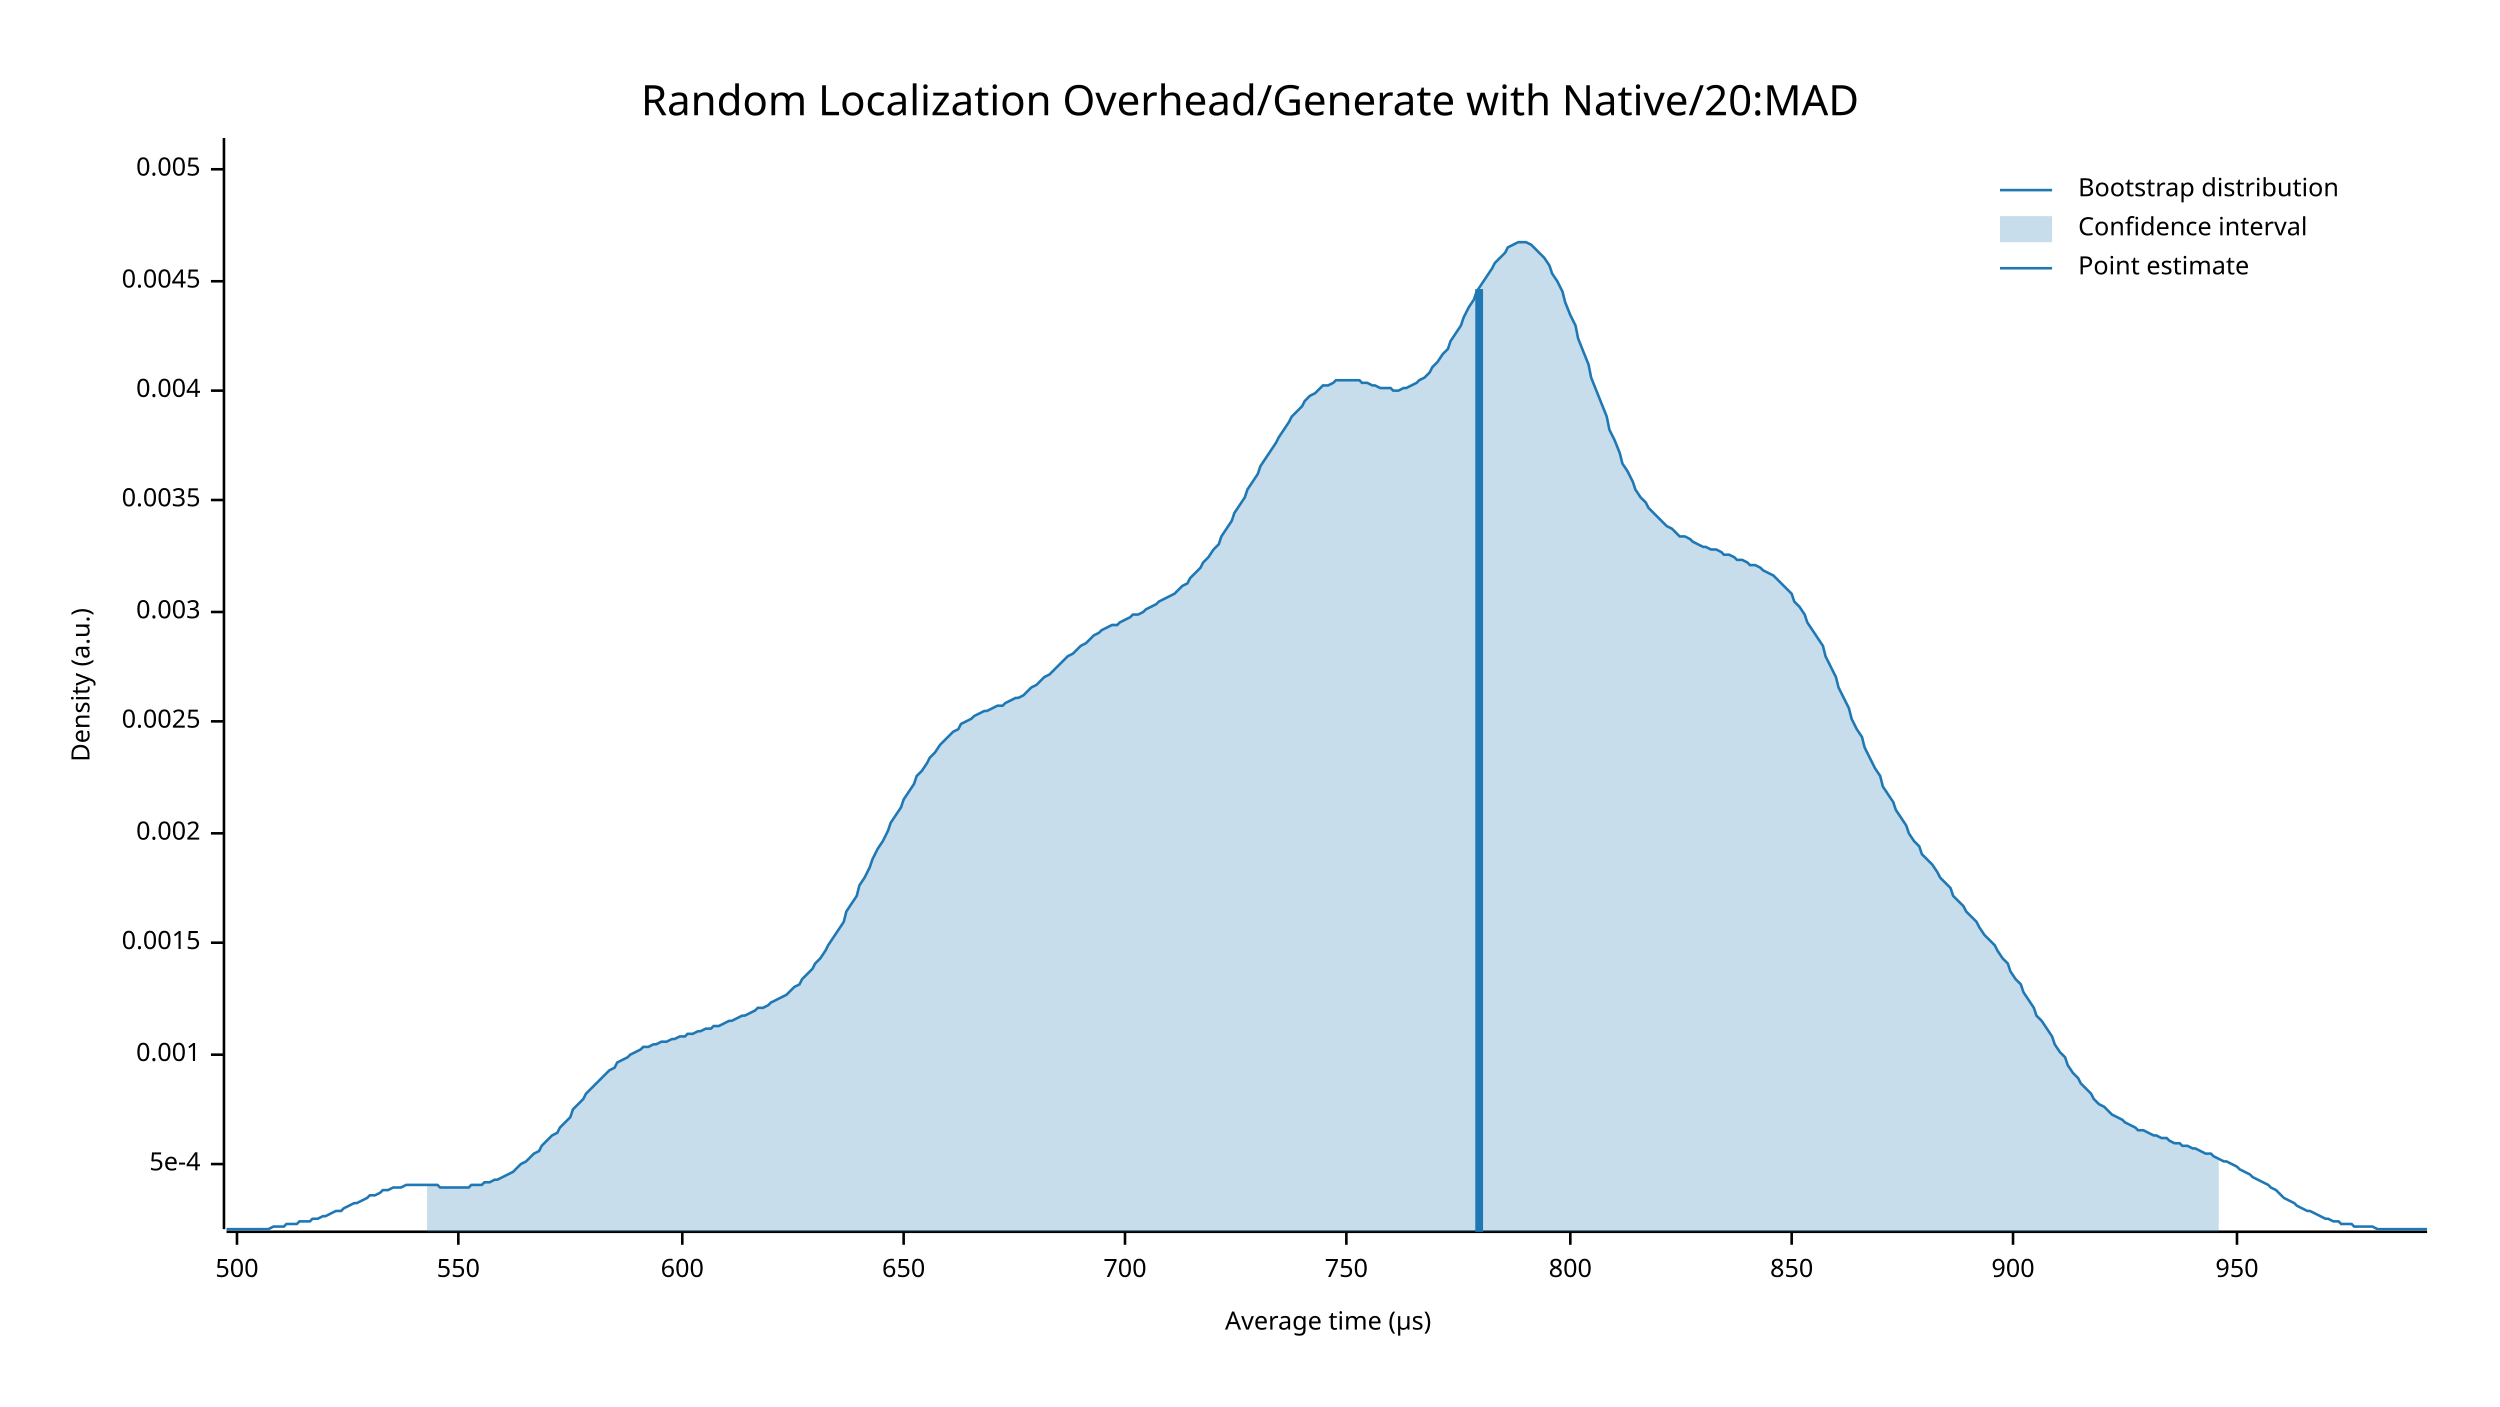
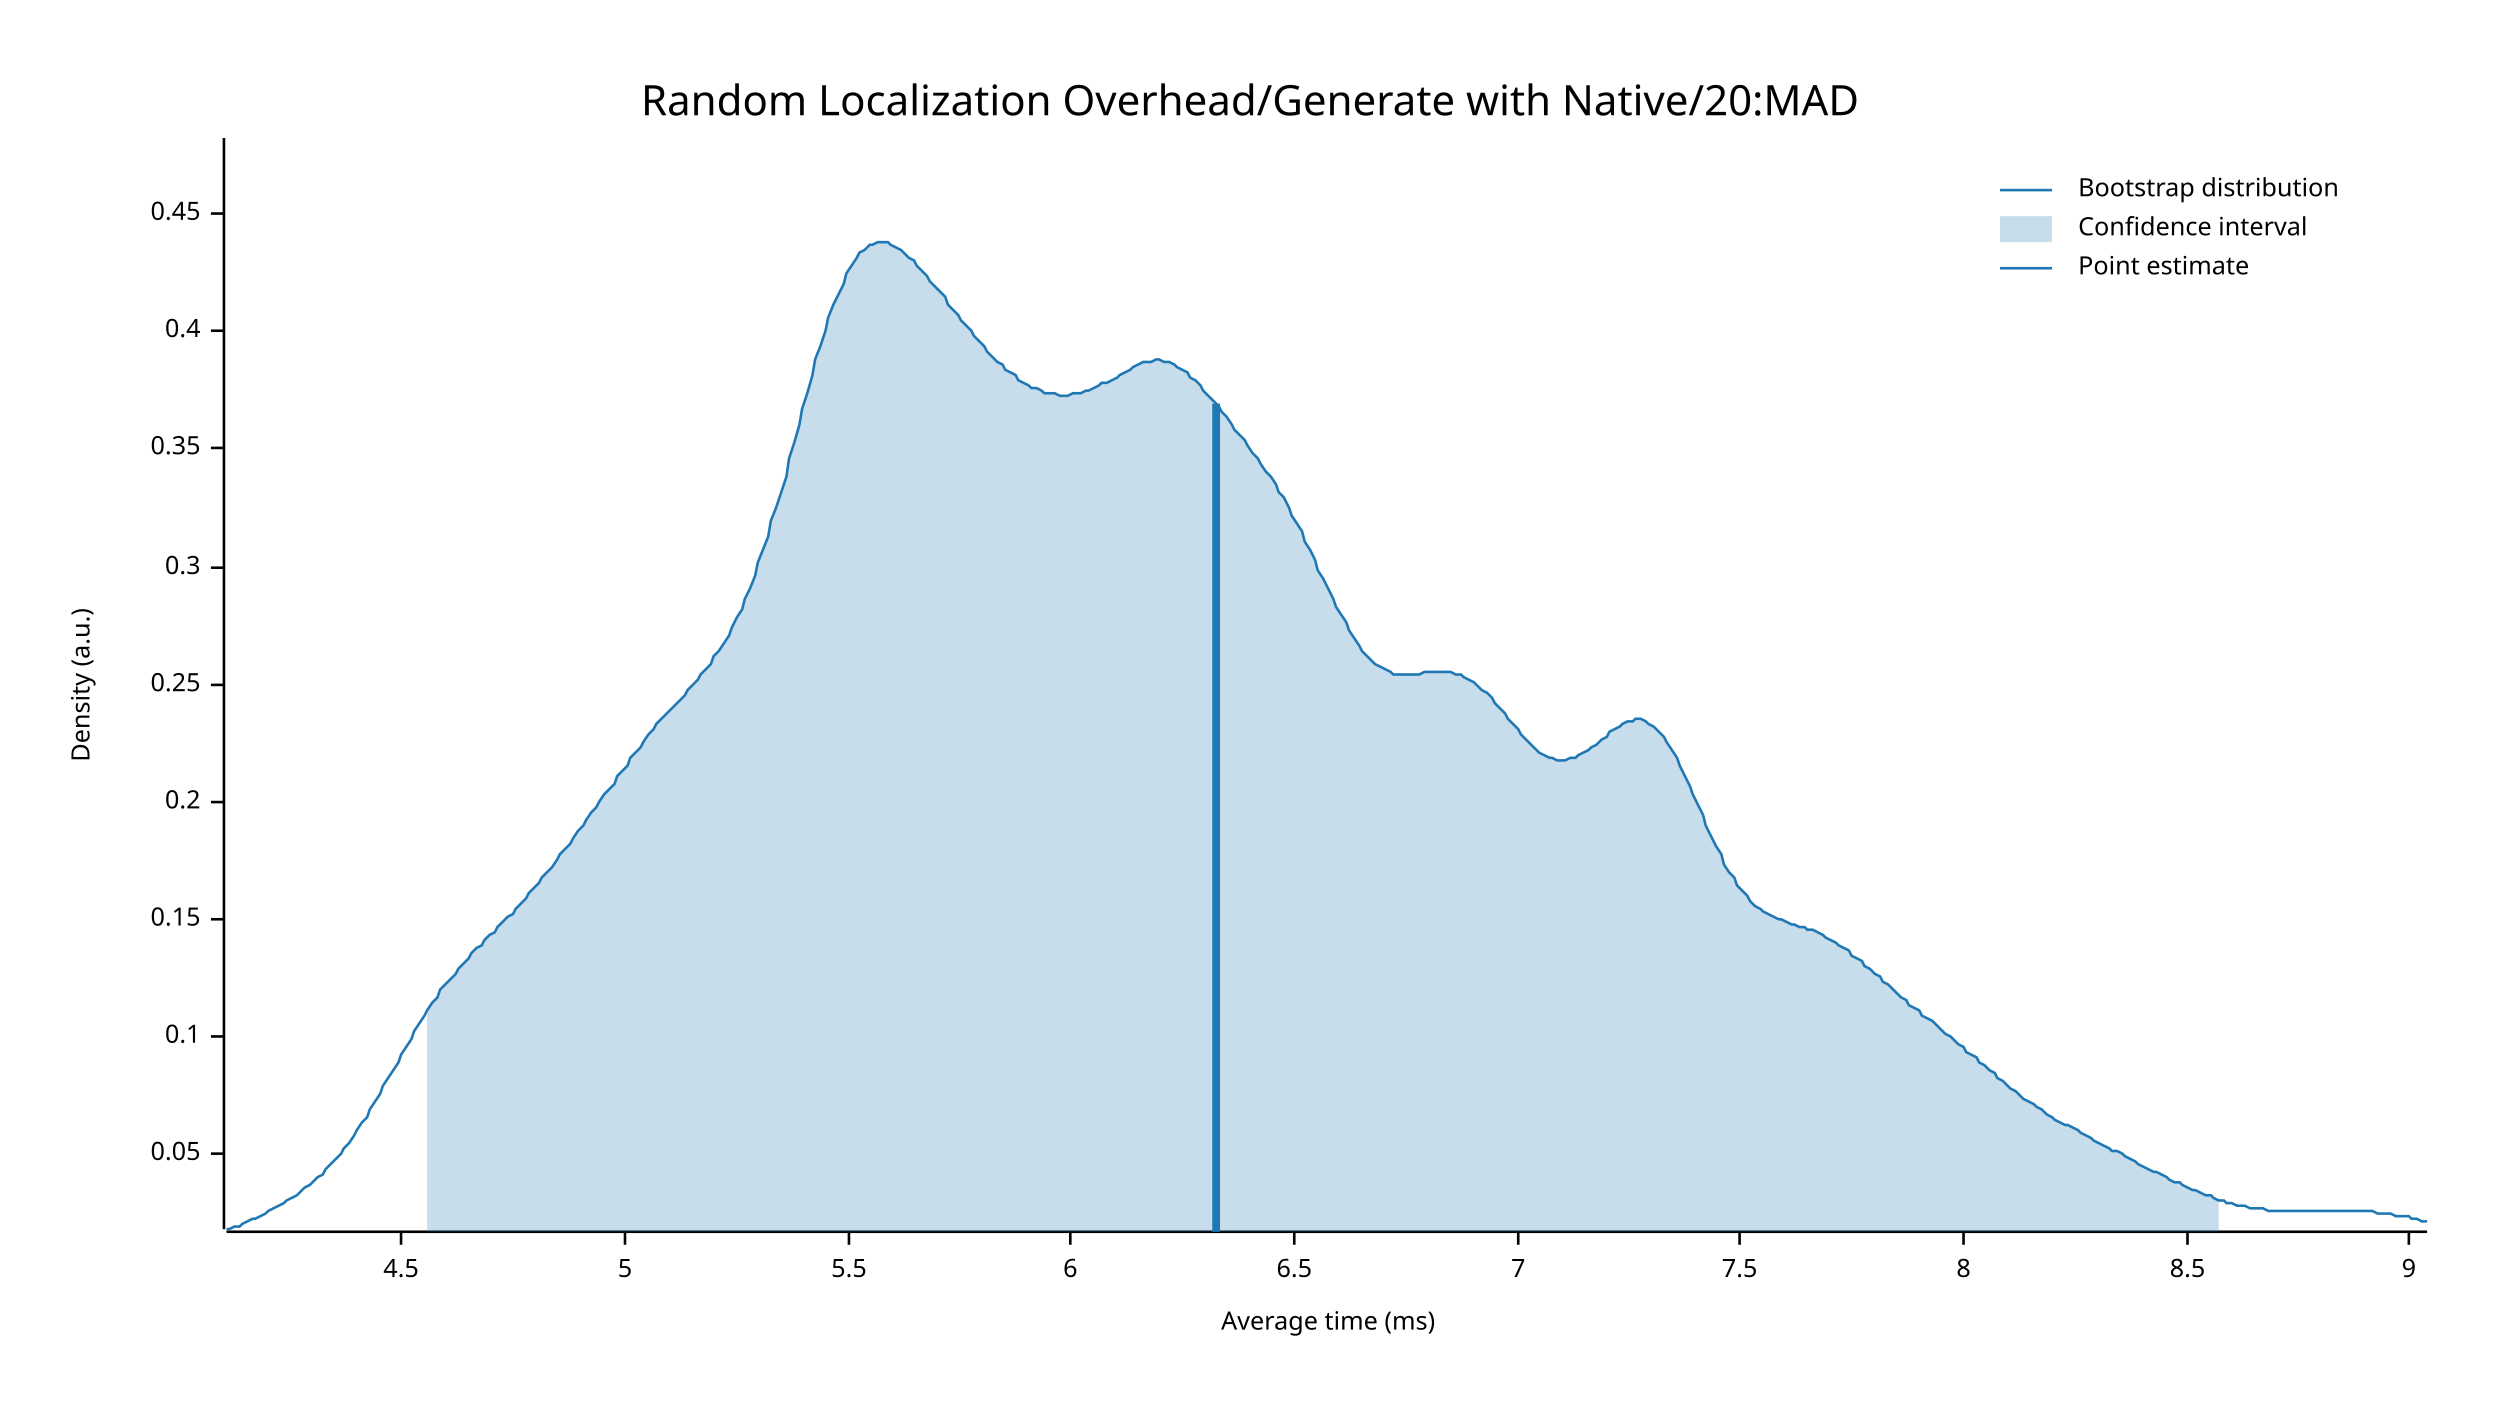
<svg xmlns="http://www.w3.org/2000/svg" width="960" height="540" viewBox="0 0 960 540">
  <text x="480" y="32" dy="0.76em" text-anchor="middle" font-family="sans-serif" font-size="16.129" opacity="1" fill="#000000">
Random Localization Overhead/Generate with Native/20:MAD
</text>
  <text x="27" y="263" dy="0.76em" text-anchor="middle" font-family="sans-serif" font-size="9.677" opacity="1" fill="#000000" transform="rotate(270, 27, 263)">
Density (a.u.)
</text>
  <text x="510" y="513" dy="-0.5ex" text-anchor="middle" font-family="sans-serif" font-size="9.677" opacity="1" fill="#000000">
- Average time (µs)
+ Average time (ms)
</text>
  <polyline fill="none" opacity="1" stroke="#000000" stroke-width="1" points="86,53 86,472 " />
-   <text x="77" y="447" dy="0.5ex" text-anchor="end" font-family="sans-serif" font-size="9.677" opacity="1" fill="#000000">
- 5e-4
+   <text x="77" y="443" dy="0.5ex" text-anchor="end" font-family="sans-serif" font-size="9.677" opacity="1" fill="#000000">
+ 0.05
</text>
-   <polyline fill="none" opacity="1" stroke="#000000" stroke-width="1" points="81,447 86,447 " />
-   <text x="77" y="405" dy="0.5ex" text-anchor="end" font-family="sans-serif" font-size="9.677" opacity="1" fill="#000000">
- 0.001
+   <polyline fill="none" opacity="1" stroke="#000000" stroke-width="1" points="81,443 86,443 " />
+   <text x="77" y="398" dy="0.5ex" text-anchor="end" font-family="sans-serif" font-size="9.677" opacity="1" fill="#000000">
+ 0.1
</text>
-   <polyline fill="none" opacity="1" stroke="#000000" stroke-width="1" points="81,405 86,405 " />
-   <text x="77" y="362" dy="0.5ex" text-anchor="end" font-family="sans-serif" font-size="9.677" opacity="1" fill="#000000">
- 0.0015
+   <polyline fill="none" opacity="1" stroke="#000000" stroke-width="1" points="81,398 86,398 " />
+   <text x="77" y="353" dy="0.5ex" text-anchor="end" font-family="sans-serif" font-size="9.677" opacity="1" fill="#000000">
+ 0.15
</text>
-   <polyline fill="none" opacity="1" stroke="#000000" stroke-width="1" points="81,362 86,362 " />
-   <text x="77" y="320" dy="0.5ex" text-anchor="end" font-family="sans-serif" font-size="9.677" opacity="1" fill="#000000">
- 0.002
+   <polyline fill="none" opacity="1" stroke="#000000" stroke-width="1" points="81,353 86,353 " />
+   <text x="77" y="308" dy="0.5ex" text-anchor="end" font-family="sans-serif" font-size="9.677" opacity="1" fill="#000000">
+ 0.2
</text>
-   <polyline fill="none" opacity="1" stroke="#000000" stroke-width="1" points="81,320 86,320 " />
-   <text x="77" y="277" dy="0.5ex" text-anchor="end" font-family="sans-serif" font-size="9.677" opacity="1" fill="#000000">
- 0.0025
+   <polyline fill="none" opacity="1" stroke="#000000" stroke-width="1" points="81,308 86,308 " />
+   <text x="77" y="263" dy="0.5ex" text-anchor="end" font-family="sans-serif" font-size="9.677" opacity="1" fill="#000000">
+ 0.25
</text>
-   <polyline fill="none" opacity="1" stroke="#000000" stroke-width="1" points="81,277 86,277 " />
-   <text x="77" y="235" dy="0.5ex" text-anchor="end" font-family="sans-serif" font-size="9.677" opacity="1" fill="#000000">
- 0.003
+   <polyline fill="none" opacity="1" stroke="#000000" stroke-width="1" points="81,263 86,263 " />
+   <text x="77" y="218" dy="0.5ex" text-anchor="end" font-family="sans-serif" font-size="9.677" opacity="1" fill="#000000">
+ 0.3
</text>
-   <polyline fill="none" opacity="1" stroke="#000000" stroke-width="1" points="81,235 86,235 " />
-   <text x="77" y="192" dy="0.5ex" text-anchor="end" font-family="sans-serif" font-size="9.677" opacity="1" fill="#000000">
- 0.0035
+   <polyline fill="none" opacity="1" stroke="#000000" stroke-width="1" points="81,218 86,218 " />
+   <text x="77" y="172" dy="0.5ex" text-anchor="end" font-family="sans-serif" font-size="9.677" opacity="1" fill="#000000">
+ 0.35
</text>
-   <polyline fill="none" opacity="1" stroke="#000000" stroke-width="1" points="81,192 86,192 " />
-   <text x="77" y="150" dy="0.5ex" text-anchor="end" font-family="sans-serif" font-size="9.677" opacity="1" fill="#000000">
- 0.004
+   <polyline fill="none" opacity="1" stroke="#000000" stroke-width="1" points="81,172 86,172 " />
+   <text x="77" y="127" dy="0.5ex" text-anchor="end" font-family="sans-serif" font-size="9.677" opacity="1" fill="#000000">
+ 0.4
</text>
-   <polyline fill="none" opacity="1" stroke="#000000" stroke-width="1" points="81,150 86,150 " />
-   <text x="77" y="108" dy="0.5ex" text-anchor="end" font-family="sans-serif" font-size="9.677" opacity="1" fill="#000000">
- 0.0045
+   <polyline fill="none" opacity="1" stroke="#000000" stroke-width="1" points="81,127 86,127 " />
+   <text x="77" y="82" dy="0.5ex" text-anchor="end" font-family="sans-serif" font-size="9.677" opacity="1" fill="#000000">
+ 0.45
</text>
-   <polyline fill="none" opacity="1" stroke="#000000" stroke-width="1" points="81,108 86,108 " />
-   <text x="77" y="65" dy="0.5ex" text-anchor="end" font-family="sans-serif" font-size="9.677" opacity="1" fill="#000000">
- 0.005
+   <polyline fill="none" opacity="1" stroke="#000000" stroke-width="1" points="81,82 86,82 " />
+   <polyline fill="none" opacity="1" stroke="#000000" stroke-width="1" points="87,473 932,473 " />
+   <text x="154" y="483" dy="0.76em" text-anchor="middle" font-family="sans-serif" font-size="9.677" opacity="1" fill="#000000">
+ 4.5
</text>
-   <polyline fill="none" opacity="1" stroke="#000000" stroke-width="1" points="81,65 86,65 " />
-   <polyline fill="none" opacity="1" stroke="#000000" stroke-width="1" points="87,473 932,473 " />
-   <text x="91" y="483" dy="0.76em" text-anchor="middle" font-family="sans-serif" font-size="9.677" opacity="1" fill="#000000">
- 500
+   <polyline fill="none" opacity="1" stroke="#000000" stroke-width="1" points="154,473 154,478 " />
+   <text x="240" y="483" dy="0.76em" text-anchor="middle" font-family="sans-serif" font-size="9.677" opacity="1" fill="#000000">
+ 5
</text>
-   <polyline fill="none" opacity="1" stroke="#000000" stroke-width="1" points="91,473 91,478 " />
-   <text x="176" y="483" dy="0.76em" text-anchor="middle" font-family="sans-serif" font-size="9.677" opacity="1" fill="#000000">
- 550
+   <polyline fill="none" opacity="1" stroke="#000000" stroke-width="1" points="240,473 240,478 " />
+   <text x="326" y="483" dy="0.76em" text-anchor="middle" font-family="sans-serif" font-size="9.677" opacity="1" fill="#000000">
+ 5.5
</text>
-   <polyline fill="none" opacity="1" stroke="#000000" stroke-width="1" points="176,473 176,478 " />
-   <text x="262" y="483" dy="0.76em" text-anchor="middle" font-family="sans-serif" font-size="9.677" opacity="1" fill="#000000">
- 600
+   <polyline fill="none" opacity="1" stroke="#000000" stroke-width="1" points="326,473 326,478 " />
+   <text x="411" y="483" dy="0.76em" text-anchor="middle" font-family="sans-serif" font-size="9.677" opacity="1" fill="#000000">
+ 6
</text>
-   <polyline fill="none" opacity="1" stroke="#000000" stroke-width="1" points="262,473 262,478 " />
-   <text x="347" y="483" dy="0.76em" text-anchor="middle" font-family="sans-serif" font-size="9.677" opacity="1" fill="#000000">
- 650
+   <polyline fill="none" opacity="1" stroke="#000000" stroke-width="1" points="411,473 411,478 " />
+   <text x="497" y="483" dy="0.76em" text-anchor="middle" font-family="sans-serif" font-size="9.677" opacity="1" fill="#000000">
+ 6.5
</text>
-   <polyline fill="none" opacity="1" stroke="#000000" stroke-width="1" points="347,473 347,478 " />
-   <text x="432" y="483" dy="0.76em" text-anchor="middle" font-family="sans-serif" font-size="9.677" opacity="1" fill="#000000">
- 700
+   <polyline fill="none" opacity="1" stroke="#000000" stroke-width="1" points="497,473 497,478 " />
+   <text x="583" y="483" dy="0.76em" text-anchor="middle" font-family="sans-serif" font-size="9.677" opacity="1" fill="#000000">
+ 7
</text>
-   <polyline fill="none" opacity="1" stroke="#000000" stroke-width="1" points="432,473 432,478 " />
-   <text x="517" y="483" dy="0.76em" text-anchor="middle" font-family="sans-serif" font-size="9.677" opacity="1" fill="#000000">
- 750
+   <polyline fill="none" opacity="1" stroke="#000000" stroke-width="1" points="583,473 583,478 " />
+   <text x="668" y="483" dy="0.76em" text-anchor="middle" font-family="sans-serif" font-size="9.677" opacity="1" fill="#000000">
+ 7.5
</text>
-   <polyline fill="none" opacity="1" stroke="#000000" stroke-width="1" points="517,473 517,478 " />
-   <text x="603" y="483" dy="0.76em" text-anchor="middle" font-family="sans-serif" font-size="9.677" opacity="1" fill="#000000">
- 800
+   <polyline fill="none" opacity="1" stroke="#000000" stroke-width="1" points="668,473 668,478 " />
+   <text x="754" y="483" dy="0.76em" text-anchor="middle" font-family="sans-serif" font-size="9.677" opacity="1" fill="#000000">
+ 8
</text>
-   <polyline fill="none" opacity="1" stroke="#000000" stroke-width="1" points="603,473 603,478 " />
-   <text x="688" y="483" dy="0.76em" text-anchor="middle" font-family="sans-serif" font-size="9.677" opacity="1" fill="#000000">
- 850
+   <polyline fill="none" opacity="1" stroke="#000000" stroke-width="1" points="754,473 754,478 " />
+   <text x="840" y="483" dy="0.76em" text-anchor="middle" font-family="sans-serif" font-size="9.677" opacity="1" fill="#000000">
+ 8.5
</text>
-   <polyline fill="none" opacity="1" stroke="#000000" stroke-width="1" points="688,473 688,478 " />
-   <text x="773" y="483" dy="0.76em" text-anchor="middle" font-family="sans-serif" font-size="9.677" opacity="1" fill="#000000">
- 900
+   <polyline fill="none" opacity="1" stroke="#000000" stroke-width="1" points="840,473 840,478 " />
+   <text x="925" y="483" dy="0.76em" text-anchor="middle" font-family="sans-serif" font-size="9.677" opacity="1" fill="#000000">
+ 9
</text>
-   <polyline fill="none" opacity="1" stroke="#000000" stroke-width="1" points="773,473 773,478 " />
-   <text x="859" y="483" dy="0.76em" text-anchor="middle" font-family="sans-serif" font-size="9.677" opacity="1" fill="#000000">
- 950
- </text>
-   <polyline fill="none" opacity="1" stroke="#000000" stroke-width="1" points="859,473 859,478 " />
-   <polyline fill="none" opacity="1" stroke="#1F78B4" stroke-width="1" points="87,472 88,472 90,472 92,472 93,472 95,472 97,472 98,472 100,472 102,472 103,472 105,471 107,471 109,471 110,470 112,470 114,470 115,469 117,469 119,469 120,468 122,468 124,467 125,467 127,466 129,465 131,465 132,464 134,463 136,462 137,462 139,461 141,460 142,459 144,459 146,458 147,457 149,457 151,456 153,456 154,456 156,455 158,455 159,455 161,455 163,455 164,455 166,455 168,455 169,456 171,456 173,456 175,456 176,456 178,456 180,456 181,455 183,455 185,455 186,454 188,454 190,453 191,453 193,452 195,451 197,450 198,449 200,447 202,446 203,445 205,443 207,442 208,440 210,438 212,436 214,435 215,433 217,431 219,429 220,426 222,424 224,422 225,420 227,418 229,416 230,415 232,413 234,411 236,410 237,408 239,407 241,406 242,405 244,404 246,403 247,402 249,402 251,401 252,401 254,400 256,400 258,399 259,399 261,398 263,398 264,397 266,397 268,396 269,396 271,395 273,395 274,394 276,394 278,393 280,392 281,392 283,391 285,390 286,390 288,389 290,388 291,387 293,387 295,386 296,385 298,384 300,383 302,382 303,381 305,379 307,378 308,376 310,374 312,372 313,370 315,368 317,365 318,363 320,360 322,357 324,354 325,350 327,347 329,344 330,340 332,337 334,333 335,330 337,326 339,323 341,319 342,316 344,313 346,310 347,307 349,304 351,301 352,298 354,296 356,293 357,291 359,289 361,286 363,284 364,283 366,281 368,280 369,278 371,277 373,276 374,275 376,274 378,273 379,273 381,272 383,271 385,271 386,270 388,269 390,268 391,268 393,267 395,265 396,264 398,263 400,261 401,260 403,259 405,257 407,255 408,254 410,252 412,251 413,250 415,248 417,247 418,246 420,244 422,243 423,242 425,241 427,240 429,240 430,239 432,238 434,237 435,236 437,236 439,235 440,234 442,233 444,232 445,231 447,230 449,229 451,228 452,227 454,225 456,224 457,222 459,220 461,218 462,216 464,214 466,211 468,209 469,206 471,203 473,200 474,197 476,194 478,191 479,188 481,185 483,182 484,179 486,176 488,173 490,170 491,168 493,165 495,162 496,160 498,158 500,156 501,154 503,152 505,151 506,150 508,148 510,148 512,147 513,146 515,146 517,146 518,146 520,146 522,146 523,147 525,147 527,148 528,148 530,149 532,149 534,149 535,150 537,150 539,149 540,149 542,148 544,147 545,146 547,145 549,143 550,141 552,139 554,136 556,134 557,131 559,128 561,125 562,122 564,118 566,115 567,112 569,109 571,106 573,103 574,101 576,99 578,97 579,95 581,94 583,93 584,93 586,93 588,94 589,95 591,97 593,99 595,102 596,105 598,108 600,112 601,116 603,121 605,125 606,130 608,135 610,140 611,145 613,150 615,155 617,160 618,165 620,169 622,174 623,178 625,181 627,185 628,188 630,191 632,193 633,195 635,197 637,199 639,201 640,202 642,203 644,205 645,206 647,206 649,207 650,208 652,209 654,210 655,210 657,211 659,211 661,212 662,213 664,213 666,214 667,215 669,215 671,216 672,217 674,217 676,218 677,219 679,220 681,221 683,223 684,224 686,226 688,228 689,231 691,233 693,236 694,239 696,242 698,245 700,248 701,252 703,256 705,260 706,264 708,268 710,272 711,276 713,280 715,283 716,287 718,291 720,295 722,298 723,302 725,305 727,308 728,311 730,314 732,317 733,320 735,323 737,325 738,328 740,330 742,332 744,335 745,337 747,339 749,341 750,344 752,346 754,348 755,350 757,352 759,354 760,356 762,359 764,361 766,363 767,365 769,368 771,370 772,373 774,376 776,378 777,381 779,384 781,387 782,390 784,392 786,395 788,398 789,401 791,404 793,406 794,409 796,412 798,414 799,416 801,418 803,420 804,422 806,424 808,425 810,427 811,428 813,429 815,430 816,431 818,432 820,433 821,434 823,434 825,435 827,436 828,436 830,437 832,437 833,438 835,439 837,439 838,440 840,440 842,441 843,441 845,442 847,443 849,443 850,444 852,445 854,446 855,446 857,447 859,448 860,449 862,450 864,451 865,452 867,453 869,454 871,455 872,456 874,457 876,459 877,460 879,461 881,462 882,463 884,464 886,465 887,465 889,466 891,467 893,468 894,468 896,469 898,469 899,470 901,470 903,470 904,471 906,471 908,471 909,471 911,471 913,472 915,472 916,472 918,472 920,472 921,472 923,472 925,472 926,472 928,472 930,472 932,472 " />
-   <polygon opacity="0.25" fill="#1F78B4" points="164,455 166,455 168,455 169,456 171,456 173,456 175,456 176,456 178,456 180,456 181,455 183,455 185,455 186,454 188,454 190,453 191,453 193,452 195,451 197,450 198,449 200,447 202,446 203,445 205,443 207,442 208,440 210,438 212,436 214,435 215,433 217,431 219,429 220,426 222,424 224,422 225,420 227,418 229,416 230,415 232,413 234,411 236,410 237,408 239,407 241,406 242,405 244,404 246,403 247,402 249,402 251,401 252,401 254,400 256,400 258,399 259,399 261,398 263,398 264,397 266,397 268,396 269,396 271,395 273,395 274,394 276,394 278,393 280,392 281,392 283,391 285,390 286,390 288,389 290,388 291,387 293,387 295,386 296,385 298,384 300,383 302,382 303,381 305,379 307,378 308,376 310,374 312,372 313,370 315,368 317,365 318,363 320,360 322,357 324,354 325,350 327,347 329,344 330,340 332,337 334,333 335,330 337,326 339,323 341,319 342,316 344,313 346,310 347,307 349,304 351,301 352,298 354,296 356,293 357,291 359,289 361,286 363,284 364,283 366,281 368,280 369,278 371,277 373,276 374,275 376,274 378,273 379,273 381,272 383,271 385,271 386,270 388,269 390,268 391,268 393,267 395,265 396,264 398,263 400,261 401,260 403,259 405,257 407,255 408,254 410,252 412,251 413,250 415,248 417,247 418,246 420,244 422,243 423,242 425,241 427,240 429,240 430,239 432,238 434,237 435,236 437,236 439,235 440,234 442,233 444,232 445,231 447,230 449,229 451,228 452,227 454,225 456,224 457,222 459,220 461,218 462,216 464,214 466,211 468,209 469,206 471,203 473,200 474,197 476,194 478,191 479,188 481,185 483,182 484,179 486,176 488,173 490,170 491,168 493,165 495,162 496,160 498,158 500,156 501,154 503,152 505,151 506,150 508,148 510,148 512,147 513,146 515,146 517,146 518,146 520,146 522,146 523,147 525,147 527,148 528,148 530,149 532,149 534,149 535,150 537,150 539,149 540,149 542,148 544,147 545,146 547,145 549,143 550,141 552,139 554,136 556,134 557,131 559,128 561,125 562,122 564,118 566,115 567,112 569,109 571,106 573,103 574,101 576,99 578,97 579,95 581,94 583,93 584,93 586,93 588,94 589,95 591,97 593,99 595,102 596,105 598,108 600,112 601,116 603,121 605,125 606,130 608,135 610,140 611,145 613,150 615,155 617,160 618,165 620,169 622,174 623,178 625,181 627,185 628,188 630,191 632,193 633,195 635,197 637,199 639,201 640,202 642,203 644,205 645,206 647,206 649,207 650,208 652,209 654,210 655,210 657,211 659,211 661,212 662,213 664,213 666,214 667,215 669,215 671,216 672,217 674,217 676,218 677,219 679,220 681,221 683,223 684,224 686,226 688,228 689,231 691,233 693,236 694,239 696,242 698,245 700,248 701,252 703,256 705,260 706,264 708,268 710,272 711,276 713,280 715,283 716,287 718,291 720,295 722,298 723,302 725,305 727,308 728,311 730,314 732,317 733,320 735,323 737,325 738,328 740,330 742,332 744,335 745,337 747,339 749,341 750,344 752,346 754,348 755,350 757,352 759,354 760,356 762,359 764,361 766,363 767,365 769,368 771,370 772,373 774,376 776,378 777,381 779,384 781,387 782,390 784,392 786,395 788,398 789,401 791,404 793,406 794,409 796,412 798,414 799,416 801,418 803,420 804,422 806,424 808,425 810,427 811,428 813,429 815,430 816,431 818,432 820,433 821,434 823,434 825,435 827,436 828,436 830,437 832,437 833,438 835,439 837,439 838,440 840,440 842,441 843,441 845,442 847,443 849,443 850,444 852,445 852,473 164,473 " />
-   <polyline fill="none" opacity="1" stroke="#1F78B4" stroke-width="3" points="568,473 568,111 " />
+   <polyline fill="none" opacity="1" stroke="#000000" stroke-width="1" points="925,473 925,478 " />
+   <polyline fill="none" opacity="1" stroke="#1F78B4" stroke-width="1" points="87,472 88,472 90,471 92,471 93,470 95,469 97,468 98,468 100,467 102,466 103,465 105,464 107,463 109,462 110,461 112,460 114,459 115,458 117,456 119,455 120,454 122,452 124,451 125,449 127,447 129,445 131,443 132,441 134,439 136,436 137,434 139,431 141,429 142,426 144,423 146,420 147,417 149,414 151,411 153,408 154,405 156,402 158,399 159,396 161,393 163,390 164,388 166,385 168,383 169,380 171,378 173,376 175,374 176,372 178,370 180,368 181,366 183,364 185,363 186,361 188,359 190,358 191,356 193,354 195,352 197,351 198,349 200,347 202,345 203,343 205,341 207,339 208,337 210,335 212,333 214,330 215,328 217,326 219,324 220,322 222,319 224,317 225,315 227,312 229,310 230,308 232,305 234,303 236,301 237,298 239,296 241,294 242,291 244,289 246,287 247,285 249,282 251,280 252,278 254,276 256,274 258,272 259,271 261,269 263,267 264,265 266,263 268,261 269,259 271,257 273,255 274,252 276,250 278,247 280,244 281,241 283,237 285,234 286,230 288,226 290,221 291,216 293,211 295,206 296,200 298,195 300,189 302,183 303,176 305,170 307,163 308,157 310,151 312,144 313,138 315,133 317,127 318,122 320,117 322,113 324,109 325,105 327,102 329,99 330,97 332,96 334,94 335,94 337,93 339,93 341,93 342,94 344,95 346,96 347,97 349,99 351,100 352,102 354,104 356,106 357,108 359,110 361,112 363,114 364,117 366,119 368,121 369,123 371,125 373,127 374,129 376,131 378,133 379,135 381,137 383,139 385,140 386,142 388,143 390,144 391,146 393,147 395,148 396,149 398,149 400,150 401,151 403,151 405,151 407,152 408,152 410,152 412,151 413,151 415,151 417,150 418,150 420,149 422,148 423,147 425,147 427,146 429,145 430,144 432,143 434,142 435,141 437,140 439,139 440,139 442,139 444,138 445,138 447,139 449,139 451,140 452,141 454,142 456,143 457,145 459,146 461,148 462,150 464,152 466,154 468,156 469,158 471,160 473,163 474,165 476,167 478,169 479,171 481,174 483,176 484,178 486,181 488,183 490,186 491,189 493,191 495,195 496,198 498,201 500,204 501,208 503,211 505,215 506,219 508,222 510,226 512,230 513,233 515,236 517,239 518,242 520,245 522,248 523,250 525,252 527,254 528,255 530,256 532,257 534,258 535,259 537,259 539,259 540,259 542,259 544,259 545,259 547,258 549,258 550,258 552,258 554,258 556,258 557,258 559,259 561,259 562,260 564,261 566,262 567,263 569,265 571,266 573,268 574,270 576,272 578,274 579,276 581,278 583,280 584,282 586,284 588,286 589,287 591,289 593,290 595,291 596,291 598,292 600,292 601,292 603,291 605,291 606,290 608,289 610,288 611,287 613,286 615,284 617,283 618,281 620,280 622,279 623,278 625,277 627,277 628,276 630,276 632,277 633,278 635,279 637,281 639,283 640,285 642,288 644,291 645,294 647,298 649,302 650,305 652,309 654,313 655,317 657,321 659,325 661,328 662,332 664,335 666,337 667,340 669,342 671,344 672,346 674,348 676,349 677,350 679,351 681,352 683,353 684,353 686,354 688,355 689,355 691,356 693,356 694,357 696,357 698,358 700,359 701,360 703,361 705,362 706,363 708,364 710,365 711,367 713,368 715,369 716,371 718,372 720,374 722,375 723,377 725,378 727,380 728,381 730,383 732,384 733,386 735,387 737,388 738,390 740,391 742,392 744,394 745,395 747,397 749,398 750,399 752,401 754,402 755,404 757,405 759,406 760,408 762,409 764,411 766,412 767,414 769,415 771,417 772,418 774,419 776,421 777,422 779,423 781,424 782,425 784,426 786,428 788,429 789,430 791,431 793,432 794,432 796,433 798,434 799,435 801,436 803,437 804,438 806,439 808,440 810,441 811,442 813,442 815,443 816,444 818,445 820,446 821,447 823,448 825,449 827,450 828,450 830,451 832,452 833,453 835,454 837,454 838,455 840,456 842,457 843,457 845,458 847,459 849,459 850,460 852,461 854,461 855,462 857,462 859,463 860,463 862,463 864,464 865,464 867,464 869,464 871,465 872,465 874,465 876,465 877,465 879,465 881,465 882,465 884,465 886,465 887,465 889,465 891,465 893,465 894,465 896,465 898,465 899,465 901,465 903,465 904,465 906,465 908,465 909,465 911,465 913,466 915,466 916,466 918,466 920,467 921,467 923,467 925,467 926,468 928,468 930,469 932,469 " />
+   <polygon opacity="0.25" fill="#1F78B4" points="164,388 166,385 168,383 169,380 171,378 173,376 175,374 176,372 178,370 180,368 181,366 183,364 185,363 186,361 188,359 190,358 191,356 193,354 195,352 197,351 198,349 200,347 202,345 203,343 205,341 207,339 208,337 210,335 212,333 214,330 215,328 217,326 219,324 220,322 222,319 224,317 225,315 227,312 229,310 230,308 232,305 234,303 236,301 237,298 239,296 241,294 242,291 244,289 246,287 247,285 249,282 251,280 252,278 254,276 256,274 258,272 259,271 261,269 263,267 264,265 266,263 268,261 269,259 271,257 273,255 274,252 276,250 278,247 280,244 281,241 283,237 285,234 286,230 288,226 290,221 291,216 293,211 295,206 296,200 298,195 300,189 302,183 303,176 305,170 307,163 308,157 310,151 312,144 313,138 315,133 317,127 318,122 320,117 322,113 324,109 325,105 327,102 329,99 330,97 332,96 334,94 335,94 337,93 339,93 341,93 342,94 344,95 346,96 347,97 349,99 351,100 352,102 354,104 356,106 357,108 359,110 361,112 363,114 364,117 366,119 368,121 369,123 371,125 373,127 374,129 376,131 378,133 379,135 381,137 383,139 385,140 386,142 388,143 390,144 391,146 393,147 395,148 396,149 398,149 400,150 401,151 403,151 405,151 407,152 408,152 410,152 412,151 413,151 415,151 417,150 418,150 420,149 422,148 423,147 425,147 427,146 429,145 430,144 432,143 434,142 435,141 437,140 439,139 440,139 442,139 444,138 445,138 447,139 449,139 451,140 452,141 454,142 456,143 457,145 459,146 461,148 462,150 464,152 466,154 468,156 469,158 471,160 473,163 474,165 476,167 478,169 479,171 481,174 483,176 484,178 486,181 488,183 490,186 491,189 493,191 495,195 496,198 498,201 500,204 501,208 503,211 505,215 506,219 508,222 510,226 512,230 513,233 515,236 517,239 518,242 520,245 522,248 523,250 525,252 527,254 528,255 530,256 532,257 534,258 535,259 537,259 539,259 540,259 542,259 544,259 545,259 547,258 549,258 550,258 552,258 554,258 556,258 557,258 559,259 561,259 562,260 564,261 566,262 567,263 569,265 571,266 573,268 574,270 576,272 578,274 579,276 581,278 583,280 584,282 586,284 588,286 589,287 591,289 593,290 595,291 596,291 598,292 600,292 601,292 603,291 605,291 606,290 608,289 610,288 611,287 613,286 615,284 617,283 618,281 620,280 622,279 623,278 625,277 627,277 628,276 630,276 632,277 633,278 635,279 637,281 639,283 640,285 642,288 644,291 645,294 647,298 649,302 650,305 652,309 654,313 655,317 657,321 659,325 661,328 662,332 664,335 666,337 667,340 669,342 671,344 672,346 674,348 676,349 677,350 679,351 681,352 683,353 684,353 686,354 688,355 689,355 691,356 693,356 694,357 696,357 698,358 700,359 701,360 703,361 705,362 706,363 708,364 710,365 711,367 713,368 715,369 716,371 718,372 720,374 722,375 723,377 725,378 727,380 728,381 730,383 732,384 733,386 735,387 737,388 738,390 740,391 742,392 744,394 745,395 747,397 749,398 750,399 752,401 754,402 755,404 757,405 759,406 760,408 762,409 764,411 766,412 767,414 769,415 771,417 772,418 774,419 776,421 777,422 779,423 781,424 782,425 784,426 786,428 788,429 789,430 791,431 793,432 794,432 796,433 798,434 799,435 801,436 803,437 804,438 806,439 808,440 810,441 811,442 813,442 815,443 816,444 818,445 820,446 821,447 823,448 825,449 827,450 828,450 830,451 832,452 833,453 835,454 837,454 838,455 840,456 842,457 843,457 845,458 847,459 849,459 850,460 852,461 852,473 164,473 " />
+   <polyline fill="none" opacity="1" stroke="#1F78B4" stroke-width="3" points="467,473 467,155 " />
  <text x="798" y="68" dy="0.76em" text-anchor="start" font-family="sans-serif" font-size="9.677" opacity="1" fill="#000000">
Bootstrap distribution
</text>
  <text x="798" y="83" dy="0.76em" text-anchor="start" font-family="sans-serif" font-size="9.677" opacity="1" fill="#000000">
Confidence interval
</text>
  <text x="798" y="98" dy="0.76em" text-anchor="start" font-family="sans-serif" font-size="9.677" opacity="1" fill="#000000">
Point estimate
</text>
  <polyline fill="none" opacity="1" stroke="#1F78B4" stroke-width="1" points="768,73 788,73 " />
  <rect x="768" y="83" width="20" height="10" opacity="0.25" fill="#1F78B4" stroke="none" />
  <polyline fill="none" opacity="1" stroke="#1F78B4" stroke-width="1" points="768,103 788,103 " />
</svg>
